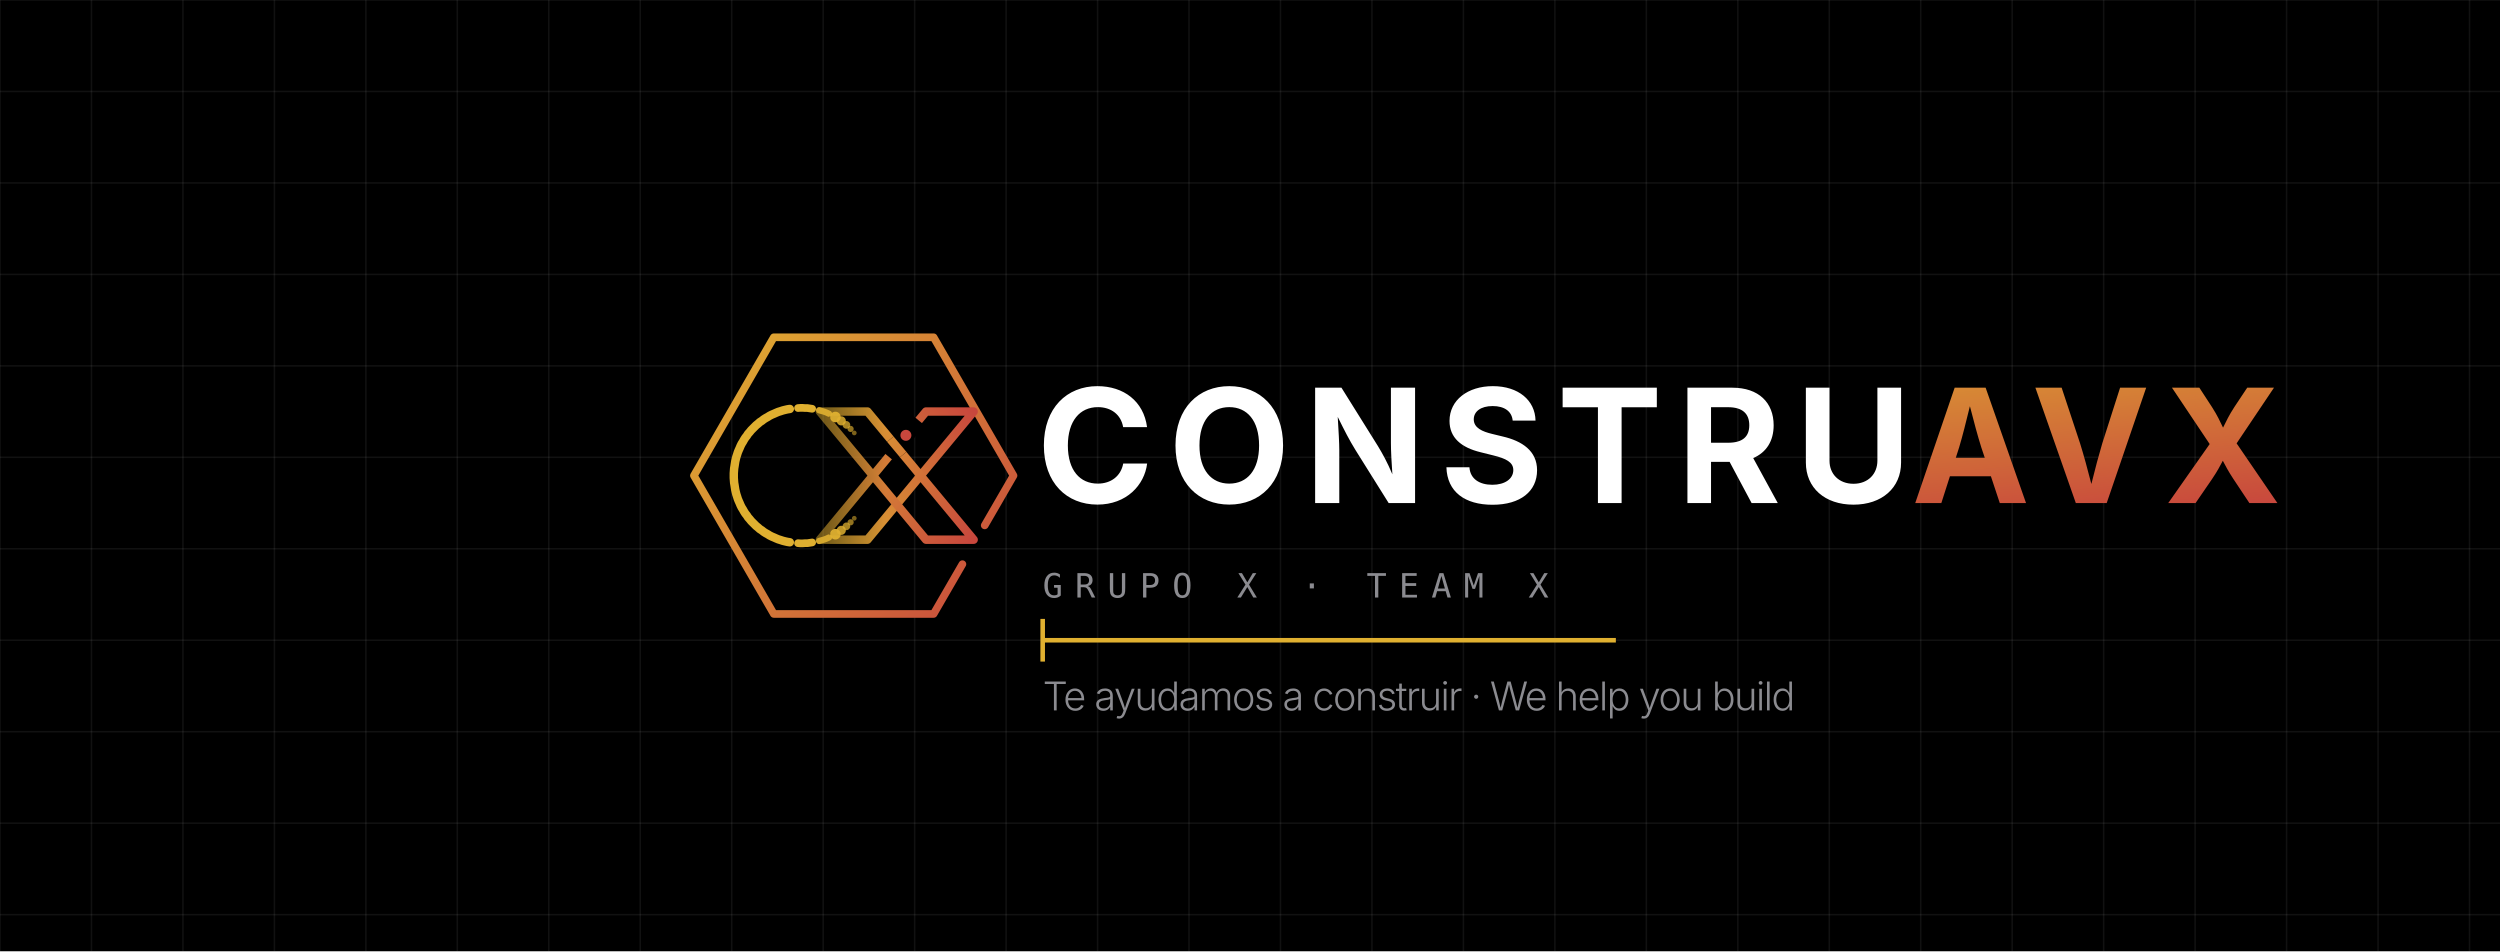
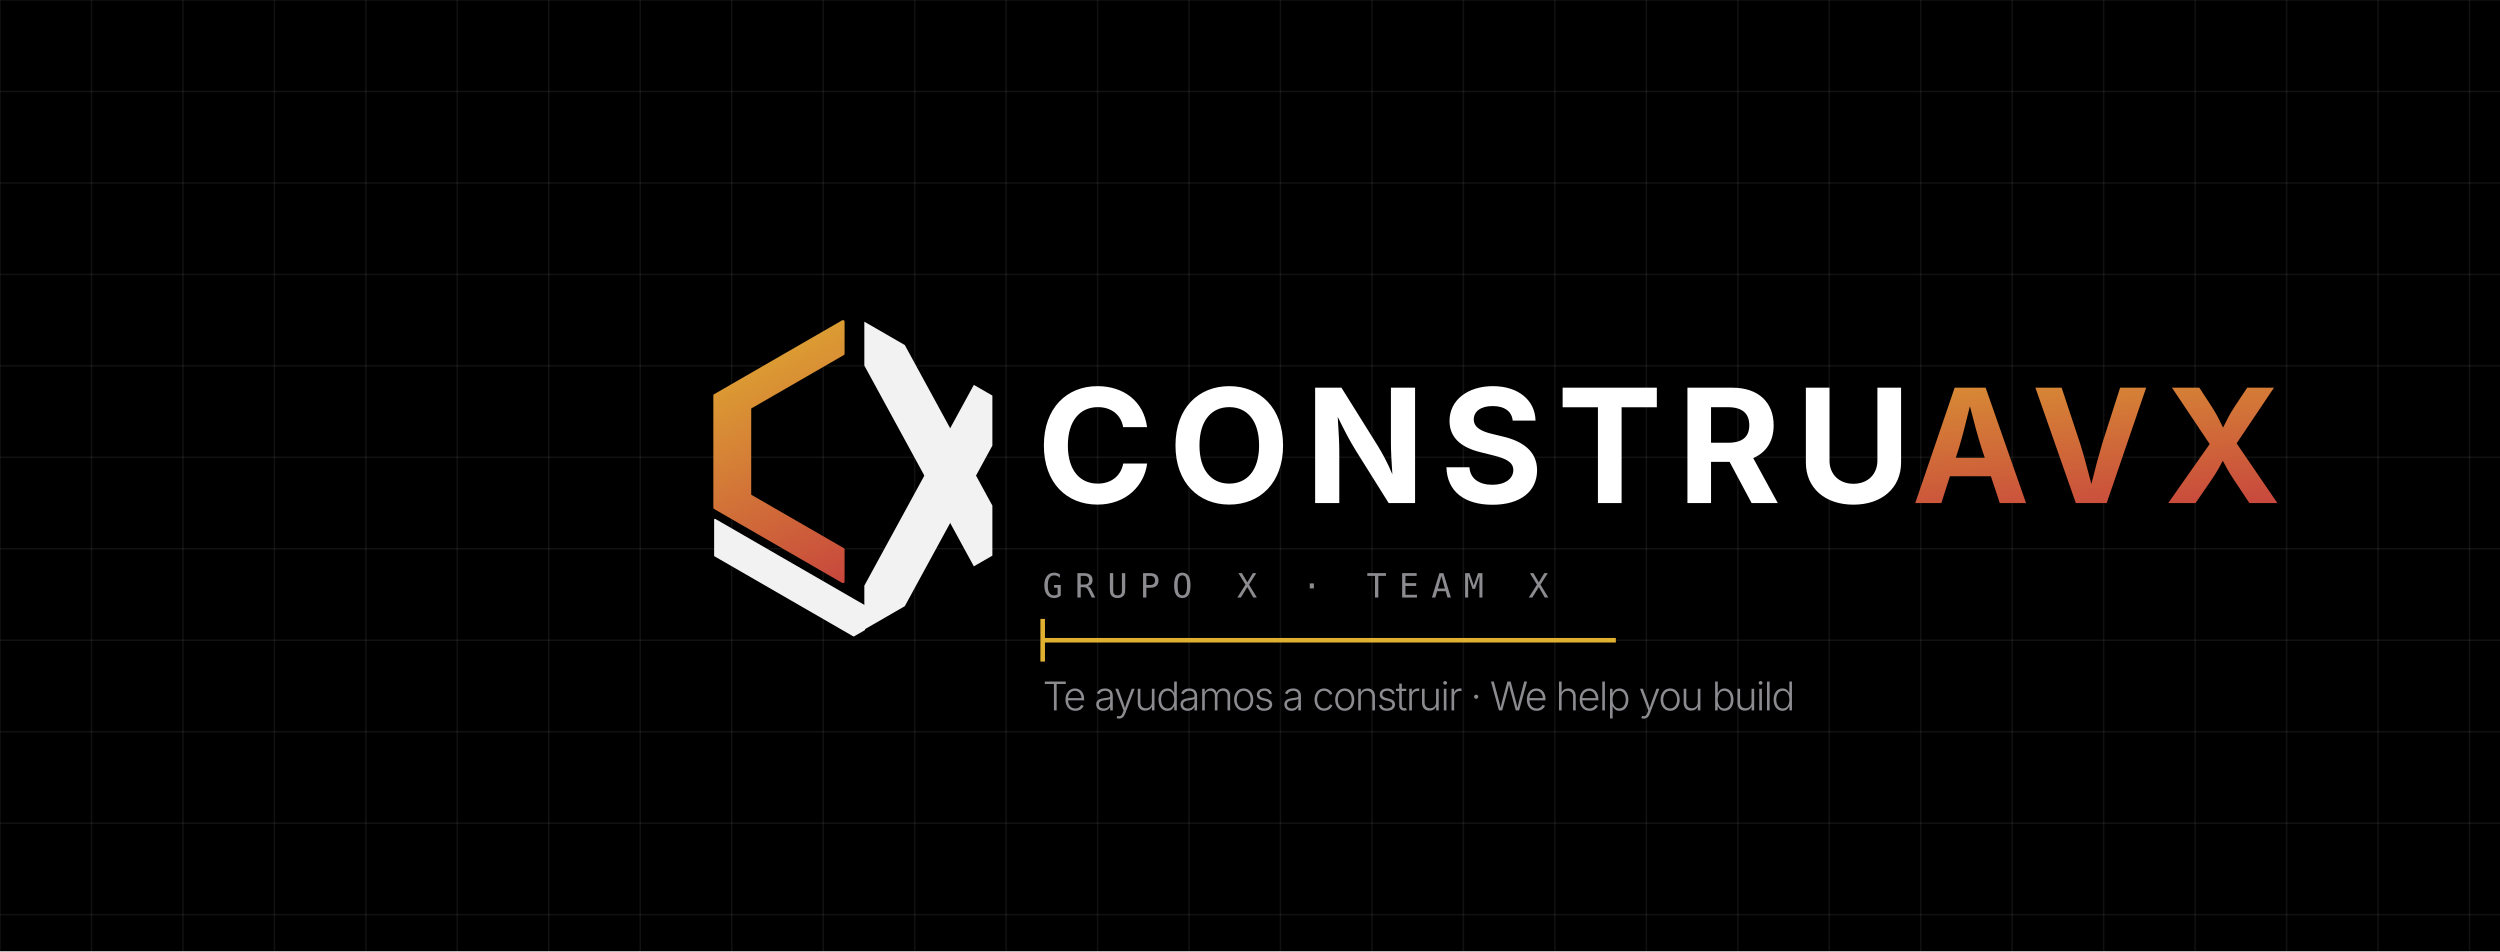
<svg xmlns="http://www.w3.org/2000/svg" viewBox="0 0 1640 624">
  <rect width="1640" height="624" fill="#000" />
  <g stroke="#fff" stroke-opacity=".07" stroke-width="1">
    <line x1="0" y1="0" x2="0" y2="624" />
    <line x1="60" y1="0" x2="60" y2="624" />
    <line x1="120" y1="0" x2="120" y2="624" />
    <line x1="180" y1="0" x2="180" y2="624" />
    <line x1="240" y1="0" x2="240" y2="624" />
    <line x1="300" y1="0" x2="300" y2="624" />
    <line x1="360" y1="0" x2="360" y2="624" />
    <line x1="420" y1="0" x2="420" y2="624" />
    <line x1="480" y1="0" x2="480" y2="624" />
    <line x1="540" y1="0" x2="540" y2="624" />
    <line x1="600" y1="0" x2="600" y2="624" />
    <line x1="660" y1="0" x2="660" y2="624" />
    <line x1="720" y1="0" x2="720" y2="624" />
    <line x1="780" y1="0" x2="780" y2="624" />
    <line x1="840" y1="0" x2="840" y2="624" />
    <line x1="900" y1="0" x2="900" y2="624" />
    <line x1="960" y1="0" x2="960" y2="624" />
    <line x1="1020" y1="0" x2="1020" y2="624" />
    <line x1="1080" y1="0" x2="1080" y2="624" />
    <line x1="1140" y1="0" x2="1140" y2="624" />
    <line x1="1200" y1="0" x2="1200" y2="624" />
    <line x1="1260" y1="0" x2="1260" y2="624" />
    <line x1="1320" y1="0" x2="1320" y2="624" />
    <line x1="1380" y1="0" x2="1380" y2="624" />
    <line x1="1440" y1="0" x2="1440" y2="624" />
    <line x1="1500" y1="0" x2="1500" y2="624" />
    <line x1="1560" y1="0" x2="1560" y2="624" />
    <line x1="1620" y1="0" x2="1620" y2="624" />
    <line x1="0" y1="0" x2="1640" y2="0" />
    <line x1="0" y1="60" x2="1640" y2="60" />
    <line x1="0" y1="120" x2="1640" y2="120" />
    <line x1="0" y1="180" x2="1640" y2="180" />
    <line x1="0" y1="240" x2="1640" y2="240" />
    <line x1="0" y1="300" x2="1640" y2="300" />
    <line x1="0" y1="360" x2="1640" y2="360" />
    <line x1="0" y1="420" x2="1640" y2="420" />
    <line x1="0" y1="480" x2="1640" y2="480" />
    <line x1="0" y1="540" x2="1640" y2="540" />
    <line x1="0" y1="600" x2="1640" y2="600" />
  </g>
-   <g transform="translate(531.1 257.4) scale(1.092)">
+   <g transform="translate(560.0 312.0) scale(1.750)">
    <defs>
-       <linearGradient id="cg" gradientUnits="userSpaceOnUse" x1="-40" y1="0" x2="50" y2="0">
-         <stop offset="0" stop-color="#E0B030" />
-         <stop offset="1" stop-color="#E0B030" />
-       </linearGradient>
-     </defs>
-     <defs>
-       <linearGradient id="hg" gradientUnits="userSpaceOnUse" x1="-69" y1="-33" x2="122" y2="133">
+       <linearGradient id="cgc" gradientUnits="userSpaceOnUse" x1="-52" y1="-58" x2="-4" y2="40">
        <stop offset="0" stop-color="#E0B030" />
        <stop offset="1" stop-color="#C8473D" />
      </linearGradient>
+       <clipPath id="rcl">
+         <polygon points="4,-57.7 52,-30 52,30 4,57.7" />
+       </clipPath>
    </defs>
-     <path d="M91.8 103.2 L74.5 133.1 L-21.5 133.1 L-69.5 50 L-21.5 -33.1 L74.5 -33.1 L122.5 50 L105.2 79.9" fill="none" stroke="url(#hg)" stroke-width="4.6" stroke-linecap="round" stroke-linejoin="round" />
-     <g transform="translate(26.5 50) scale(1.1) translate(-26.5 -50)">
-       <g transform="translate(0 0) scale(1)">
-         <defs>
-           <linearGradient id="fg" gradientUnits="userSpaceOnUse" x1="8" y1="0" x2="44" y2="0">
-             <stop offset="0" stop-color="#7d7d7d" />
-             <stop offset="1" stop-color="#fff" />
-           </linearGradient>
-           <mask id="fm" maskUnits="userSpaceOnUse" x="-40" y="-10" width="170" height="120">
-             <rect x="-40" y="-10" width="170" height="120" fill="url(#fg)" />
-           </mask>
-           <linearGradient id="g1" gradientUnits="userSpaceOnUse" x1="8" y1="15" x2="92" y2="85">
-             <stop offset="0" stop-color="#E0B030" />
-             <stop offset="1" stop-color="#C8473D" />
-           </linearGradient>
-           <linearGradient id="g2" gradientUnits="userSpaceOnUse" x1="92" y1="15" x2="8" y2="85">
-             <stop offset="0" stop-color="#C8473D" />
-             <stop offset="1" stop-color="#E0B030" />
-           </linearGradient>
-         </defs>
-         <g fill="none" stroke-width="4.6" stroke-linejoin="round" stroke-linecap="round" mask="url(#fm)">
-           <polygon points="66,15 92,15 34,85 8,85" stroke="url(#g2)" />
-           <polygon points="8,15 34,15 92,85 66,85" stroke="url(#g1)" />
-           <line x1="62.4" y1="20.2" x2="46" y2="40" stroke="#000" stroke-width="7.4" stroke-linecap="butt" />
-           <line x1="46.5" y1="30.1" x2="53.5" y2="38.5" stroke="#000" stroke-width="8.6" stroke-linecap="butt" />
-           <line x1="46.5" y1="30.1" x2="53.5" y2="38.5" stroke="url(#g1)" stroke-width="4.6" stroke-linecap="butt" />
-         </g>
-         <circle cx="55" cy="28" r="3" fill="#C8473D" />
-       </g>
-       <path d="M-8.4 13.6 L-9.7 13.8 L-11.0 14.1 L-12.2 14.4 L-13.4 14.8 L-14.7 15.2 L-15.9 15.7 L-17.0 16.2 L-18.2 16.7 L-19.4 17.3 L-20.5 18.0 L-21.6 18.6 L-22.7 19.3 L-23.7 20.1 L-24.8 20.8 L-25.8 21.7 L-26.8 22.5 L-27.7 23.4 L-28.6 24.3 L-29.5 25.2 L-30.3 26.2 L-31.2 27.2 L-31.9 28.3 L-32.7 29.3 L-33.4 30.4 L-34.0 31.5 L-34.7 32.6 L-35.3 33.8 L-35.8 35.0 L-36.3 36.1 L-36.8 37.3 L-37.2 38.6 L-37.6 39.8 L-37.9 41.0 L-38.2 42.3 L-38.4 43.6 L-38.6 44.9 L-38.8 46.1 L-38.9 47.4 L-39.0 48.7 L-39.0 50.0 L-39.0 51.3 L-38.9 52.6 L-38.8 53.9 L-38.6 55.1 L-38.4 56.4 L-38.2 57.7 L-37.9 59.0 L-37.6 60.2 L-37.2 61.4 L-36.8 62.7 L-36.3 63.9 L-35.8 65.0 L-35.3 66.2 L-34.7 67.4 L-34.0 68.5 L-33.4 69.6 L-32.7 70.7 L-31.9 71.7 L-31.2 72.8 L-30.3 73.8 L-29.5 74.8 L-28.6 75.7 L-27.7 76.6 L-26.8 77.5 L-25.8 78.3 L-24.8 79.2 L-23.7 79.9 L-22.7 80.7 L-21.6 81.4 L-20.5 82.0 L-19.4 82.7 L-18.2 83.3 L-17.0 83.8 L-15.9 84.3 L-14.7 84.8 L-13.4 85.2 L-12.2 85.6 L-11.0 85.9 L-9.7 86.2 L-8.4 86.4" fill="none" stroke="url(#cg)" stroke-width="4.6" stroke-linecap="round" stroke-linejoin="round" opacity="1" />
-       <path d="M-3.9 13.1 L-2.6 13.0 L-1.4 13.0 L-0.1 13.1 L1.2 13.1 L2.5 13.3 L3.8 13.5" fill="none" stroke="url(#cg)" stroke-width="4.2" stroke-linecap="round" stroke-linejoin="round" opacity="1" />
-       <path d="M7.6 14.3 L9.0 14.7 L10.4 15.1 L11.7 15.6 L13.0 16.2" fill="none" stroke="url(#cg)" stroke-width="3.4" stroke-linecap="round" stroke-linejoin="round" opacity="0.9" />
-       <circle cx="16.5" cy="18.0" r="2.9" fill="url(#cg)" opacity="0.95" />
-       <circle cx="19.7" cy="20.1" r="2.5" fill="url(#cg)" opacity="0.85" />
-       <circle cx="22.5" cy="22.3" r="2.1" fill="url(#cg)" opacity="0.75" />
-       <circle cx="24.8" cy="24.5" r="1.7" fill="url(#cg)" opacity="0.65" />
-       <circle cx="26.8" cy="26.7" r="1.3" fill="url(#cg)" opacity="0.55" />
-       <path d="M-3.9 86.9 L-2.6 87.0 L-1.4 87.0 L-0.1 86.9 L1.2 86.9 L2.5 86.7 L3.8 86.5" fill="none" stroke="url(#cg)" stroke-width="4.2" stroke-linecap="round" stroke-linejoin="round" opacity="1" />
-       <path d="M7.6 85.7 L9.0 85.3 L10.4 84.9 L11.7 84.4 L13.0 83.8" fill="none" stroke="url(#cg)" stroke-width="3.4" stroke-linecap="round" stroke-linejoin="round" opacity="0.9" />
-       <circle cx="16.5" cy="82.0" r="2.9" fill="url(#cg)" opacity="0.95" />
-       <circle cx="19.7" cy="79.9" r="2.5" fill="url(#cg)" opacity="0.85" />
-       <circle cx="22.5" cy="77.7" r="2.1" fill="url(#cg)" opacity="0.75" />
-       <circle cx="24.8" cy="75.5" r="1.7" fill="url(#cg)" opacity="0.65" />
-       <circle cx="26.8" cy="73.3" r="1.3" fill="url(#cg)" opacity="0.55" />
+     <polygon points="-52,-30 -4,-57.7 -4,-45.7 -39,-25.5 -39,7.5 -4,27.7 -4,39.7 -52,12" fill="url(#cgc)" stroke="url(#cgc)" stroke-width="1.2" stroke-linejoin="round" />
+     <g clip-path="url(#rcl)" stroke="#f2f2f2" stroke-width="17">
+       <line x1="-2" y1="-70" x2="58" y2="40" />
+       <line x1="58" y1="-40" x2="-2" y2="70" />
    </g>
+     <polygon points="-52,16.5 0,46.5 4,48.8 4,57.7 0,60 -52,30" fill="#f2f2f2" stroke="#f2f2f2" stroke-width=".6" stroke-linejoin="round" />
  </g>
  <defs>
    <linearGradient id="wg" x1="0" y1="0" x2="1" y2="1">
      <stop offset="0" stop-color="#E0B030" />
      <stop offset="1" stop-color="#C8473D" />
    </linearGradient>
  </defs>
  <text x="680" y="330" text-anchor="start" font-family="'Montserrat','Inter','Helvetica Neue',Arial,sans-serif" font-weight="700" font-size="104" letter-spacing="9.4" fill="#fff">CONSTRU<tspan fill="url(#wg)">AVX</tspan>
  </text>
  <text x="684" y="392" text-anchor="start" font-family="'JetBrains Mono','DejaVu Sans Mono',monospace" font-weight="400" font-size="22" fill="#8b8b90" letter-spacing="8">GRUPO X · TEAM X</text>
  <line x1="684" y1="420" x2="1060" y2="420" stroke="#E0B030" stroke-width="3" />
  <line x1="684" y1="406" x2="684" y2="434" stroke="#E0B030" stroke-width="3" />
  <text x="684" y="466" text-anchor="start" font-family="'Inter Tight','Inter','Helvetica Neue',Arial,sans-serif" font-weight="300" font-size="26" fill="#8b8b90" letter-spacing="-1">Te ayudamos a construir · We help you build</text>
</svg>
